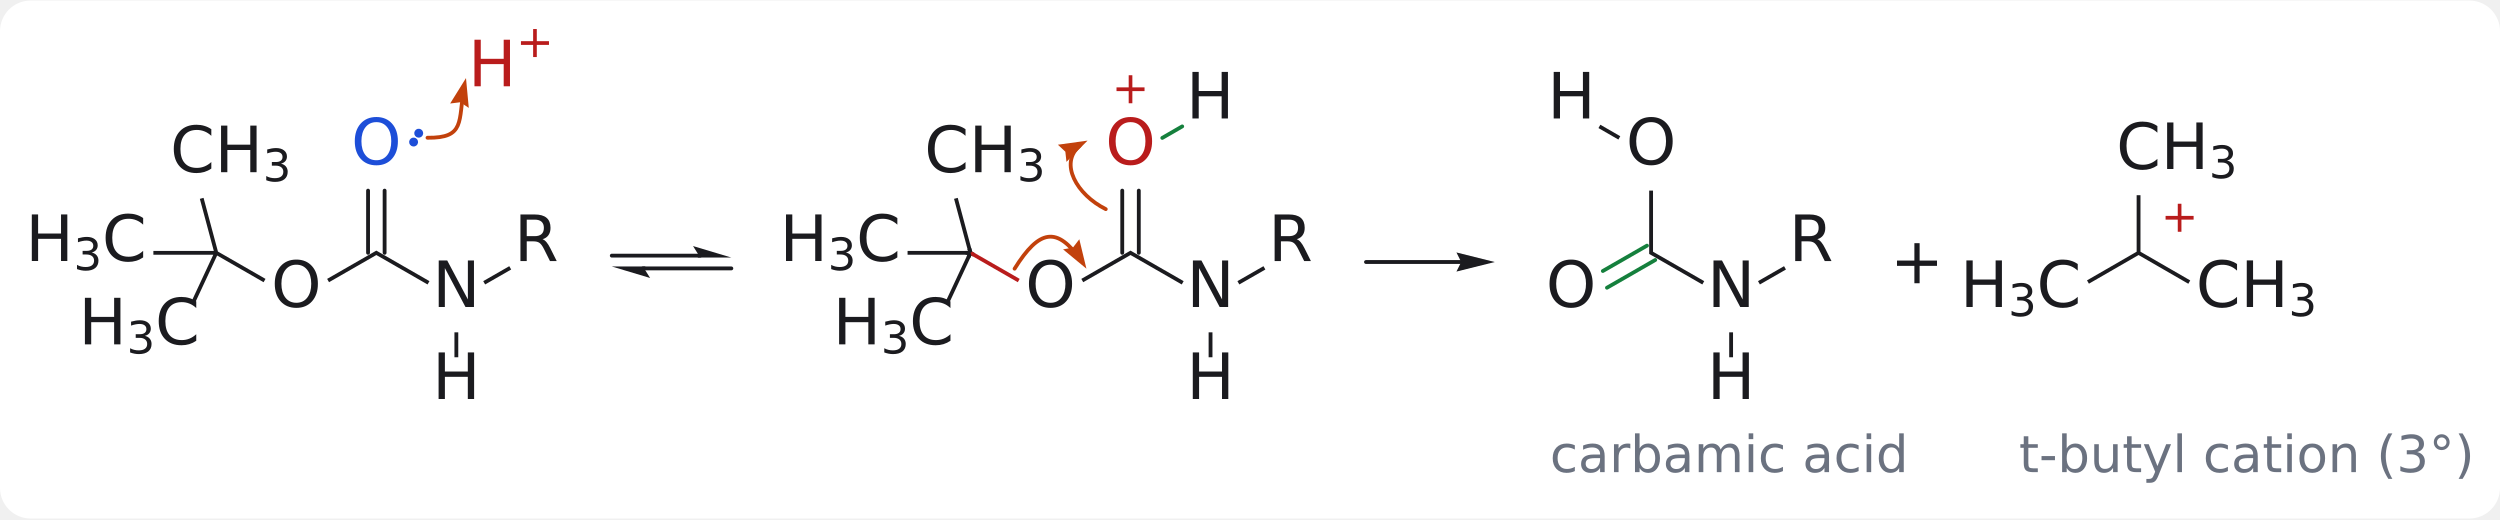
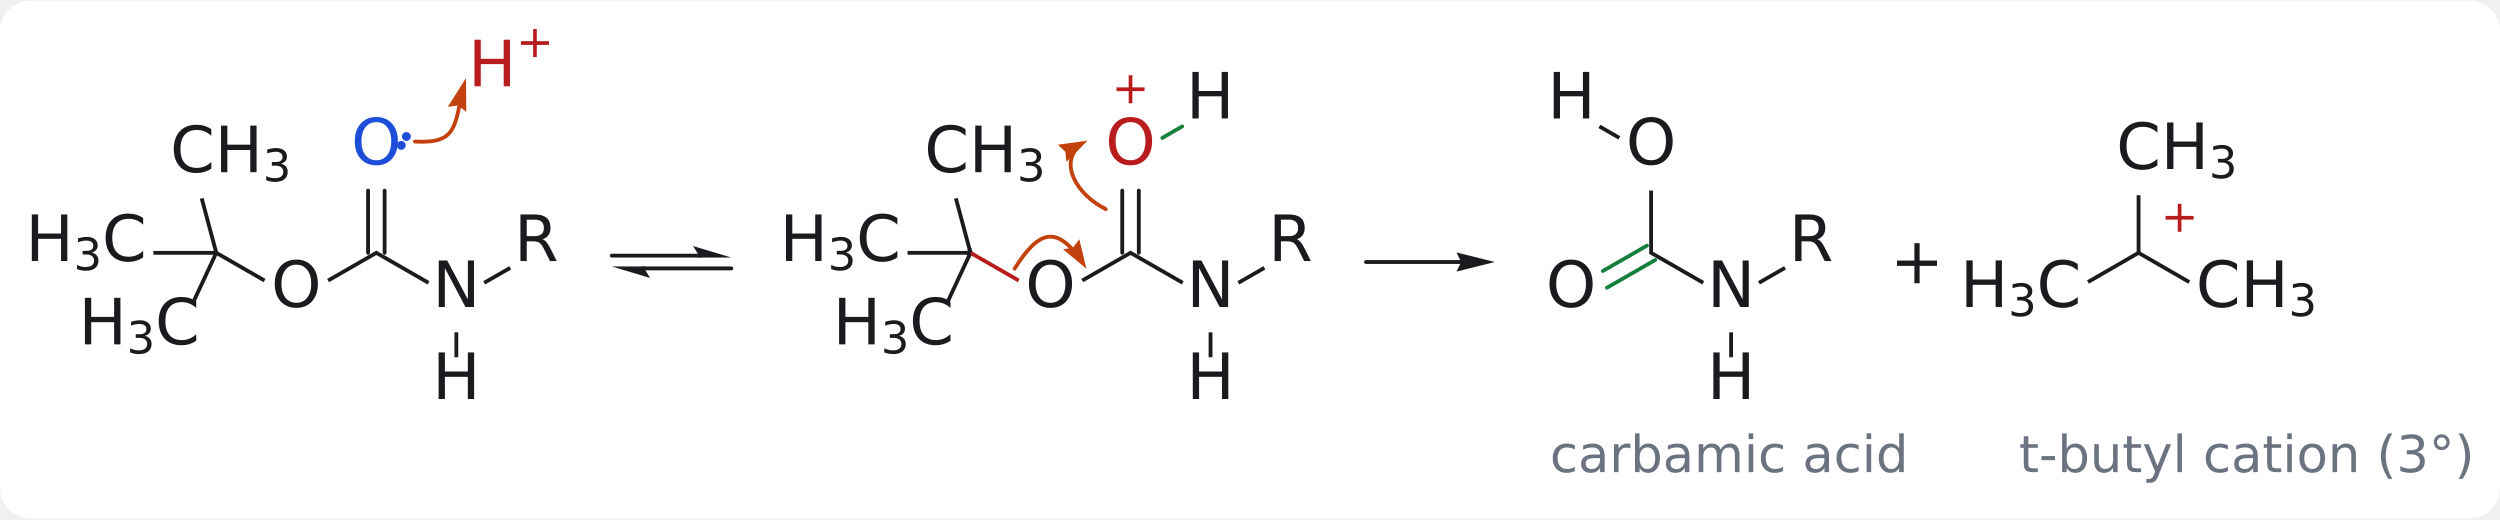
<svg xmlns="http://www.w3.org/2000/svg" viewBox="-98.771 -115.2 1141.621 236.534" width="708" height="147">
  <style>.c-ink.fill{fill:#1b1b1f}.c-ink.stroke{stroke:#1b1b1f}.c-arrow.fill{fill:#c2410c}.c-arrow.stroke{stroke:#c2410c}.c-nu.fill{fill:#1d4ed8}.c-nu.stroke{stroke:#1d4ed8}.c-el.fill{fill:#b91c1c}.c-el.stroke{stroke:#b91c1c}.c-good.fill{fill:#15803d}.c-good.stroke{stroke:#15803d}.c-muted.fill{fill:#6b7280}.c-muted.stroke{stroke:#6b7280}.card{fill:#ffffff}@media (prefers-color-scheme: dark){.c-ink.fill{fill:#e6e6ea}.c-ink.stroke{stroke:#e6e6ea}.c-arrow.fill{fill:#ff9f5a}.c-arrow.stroke{stroke:#ff9f5a}.c-nu.fill{fill:#8ab4ff}.c-nu.stroke{stroke:#8ab4ff}.c-el.fill{fill:#ff8a8a}.c-el.stroke{stroke:#ff8a8a}.c-good.fill{fill:#6ee7a0}.c-good.stroke{stroke:#6ee7a0}.c-muted.fill{fill:#9ca3af}.c-muted.stroke{stroke:#9ca3af}.card{fill:#1e1e1e}}</style>
  <rect class="card" x="-98.771" y="-115.200" width="1141.621" height="236.534" rx="14" />
  <line class="c-ink stroke" x1="69.3" y1="0" x2="69.3" y2="-28.403" stroke-width="1.75" stroke-linecap="round" />
  <line class="c-ink stroke" x1="76.86" y1="0" x2="76.86" y2="-28.403" stroke-width="1.75" stroke-linecap="round" />
  <line class="c-ink stroke" x1="413.7" y1="0" x2="413.7" y2="-28.403" stroke-width="1.75" stroke-linecap="round" />
  <line class="c-ink stroke" x1="421.26" y1="0" x2="421.26" y2="-28.403" stroke-width="1.75" stroke-linecap="round" />
  <path class="c-good stroke" d="M431.988 -52.476 L441.082 -57.727 " fill="none" stroke-width="1.75" stroke-linecap="round" stroke-linejoin="round" />
  <path class="c-good stroke" d="M657.083 3.277 L635.051 15.94 " fill="none" stroke-width="1.75" stroke-linecap="round" stroke-linejoin="round" />
  <path class="c-good stroke" d="M653.317 -3.277 L633.168 8.303 " fill="none" stroke-width="1.75" stroke-linecap="round" stroke-linejoin="round" />
  <path class="c-ink fill stroke" d="M345.151 -0.578 L344.724 -2.173 L343.033 -1.72 L343.26 -0.875 L344.4 0 Z M343.26 -0.875 L342.152 -0.875 L342.152 0.875 L343.027 0.875 L344.4 0 Z M343.027 0.875 L342.657 1.668 L344.243 2.408 L344.79 1.234 L344.4 0 Z M344.79 1.234 L345.549 1.67 L346.421 0.152 L345.151 -0.578 L344.4 0 Z " stroke-width="0" stroke-linecap="round" stroke-linejoin="round" />
  <path class="c-ink fill stroke" d="M0.751 -0.578 L-5.819 -25.098 L-7.509 -24.645 L-1.14 -0.875 L0 0 Z M-1.14 -0.875 L-28.731 -0.875 L-28.731 0.875 L-1.373 0.875 L0 0 Z M-1.373 0.875 L-11.223 21.998 L-9.637 22.738 L0.39 1.234 L0 0 Z M0.39 1.234 L21.596 13.421 L22.468 11.904 L0.751 -0.578 L0 0 Z M51.484 13.421 L73.08 1.009 L73.08 -1.009 L50.612 11.904 Z M73.08 1.009 L96.471 14.452 L97.343 12.935 L73.08 -1.009 Z M108.745 36.298 L108.745 47.702 L110.495 47.702 L110.495 36.298 Z M122.769 14.452 L134.659 7.619 L133.787 6.102 L121.897 12.935 Z M345.151 -0.578 L338.581 -25.098 L336.891 -24.645 L343.26 -0.875 L344.4 0 Z M343.26 -0.875 L315.669 -0.875 L315.669 0.875 L343.027 0.875 L344.4 0 Z M343.027 0.875 L333.177 21.998 L334.763 22.738 L344.79 1.234 L344.4 0 Z M395.884 13.421 L417.48 1.009 L417.48 -1.009 L395.012 11.904 Z M417.48 1.009 L440.871 14.452 L441.743 12.935 L417.48 -1.009 Z M453.145 36.298 L453.145 47.702 L454.895 47.702 L454.895 36.298 Z M467.169 14.452 L479.059 7.619 L478.187 6.102 L466.297 12.935 Z M641.13 -53.234 L632.036 -58.485 L631.161 -56.969 L640.255 -51.718 Z M656.075 -0.506 L656.075 -28.403 L654.325 -28.403 L654.325 0.506 Z M654.325 0.506 L678.591 14.452 L679.463 12.935 L656.075 -0.506 Z M690.865 36.298 L690.865 47.702 L692.615 47.702 L692.615 36.298 Z M704.889 14.452 L716.779 7.619 L715.907 6.102 L704.017 12.935 Z M878.675 -0.505 L878.675 -26.303 L876.925 -26.303 L876.925 -0.505 L877.8 0 Z M877.8 1.01 L900.523 14.13 L901.398 12.614 L878.675 -0.505 L877.8 0 Z M876.925 -0.505 L854.259 12.581 L855.134 14.097 L877.8 1.01 L877.8 0 Z " stroke-width="0" stroke-linecap="round" stroke-linejoin="round" />
  <path class="c-el fill stroke" d="M344.79 1.234 L365.996 13.421 L366.868 11.904 L345.151 -0.578 L344.4 0 Z " stroke-width="0" stroke-linecap="round" stroke-linejoin="round" />
-   <text class="c-ink fill" xml:space="preserve" x="-21.052" y="-57.024" font-family="DejaVu Sans" font-size="29.167" font-weight="normal" font-style="normal" text-decoration="none" dominant-baseline="text-before-edge">CH</text>
-   <text class="c-ink fill" xml:space="preserve" x="21.245" y="-46.816" font-family="DejaVu Sans" font-size="20.417" font-weight="normal" font-style="normal" text-decoration="none" dominant-baseline="text-before-edge">3</text>
-   <text class="c-ink fill" xml:space="preserve" x="-87.104" y="-16.456" font-family="DejaVu Sans" font-size="29.167" font-weight="normal" font-style="normal" text-decoration="none" dominant-baseline="text-before-edge">H</text>
-   <text class="c-ink fill" xml:space="preserve" x="-65.172" y="-6.248" font-family="DejaVu Sans" font-size="20.417" font-weight="normal" font-style="normal" text-decoration="none" dominant-baseline="text-before-edge">3</text>
-   <text class="c-ink fill" xml:space="preserve" x="-52.183" y="-16.456" font-family="DejaVu Sans" font-size="29.167" font-weight="normal" font-style="normal" text-decoration="none" dominant-baseline="text-before-edge">C</text>
-   <text class="c-ink fill" xml:space="preserve" x="-62.854" y="21.609" font-family="DejaVu Sans" font-size="29.167" font-weight="normal" font-style="normal" text-decoration="none" dominant-baseline="text-before-edge">H</text>
-   <text class="c-ink fill" xml:space="preserve" x="-40.922" y="31.817" font-family="DejaVu Sans" font-size="20.417" font-weight="normal" font-style="normal" text-decoration="none" dominant-baseline="text-before-edge">3</text>
-   <text class="c-ink fill" xml:space="preserve" x="-27.932" y="21.609" font-family="DejaVu Sans" font-size="29.167" font-weight="normal" font-style="normal" text-decoration="none" dominant-baseline="text-before-edge">C</text>
-   <text class="c-ink fill" xml:space="preserve" x="25.061" y="4.544" font-family="DejaVu Sans" font-size="29.167" font-weight="normal" font-style="normal" text-decoration="none" dominant-baseline="text-before-edge">O</text>
-   <text class="c-nu fill" xml:space="preserve" x="61.601" y="-60.556" font-family="DejaVu Sans" font-size="29.167" font-weight="normal" font-style="normal" text-decoration="none" dominant-baseline="text-before-edge">O</text>
-   <path class="c-nu fill stroke" d="M90.683 -51.59 C91.241 -51.267 91.432 -50.554 91.11 -49.996 C90.788 -49.438 90.075 -49.247 89.517 -49.569 C88.959 -49.891 88.767 -50.605 89.09 -51.163 C89.412 -51.721 90.125 -51.912 90.683 -51.59 Z " stroke-width="1.75" stroke-linecap="round" stroke-linejoin="round" />
-   <path class="c-nu fill stroke" d="M93.017 -55.631 C93.575 -55.309 93.766 -54.595 93.444 -54.037 C93.121 -53.479 92.408 -53.288 91.85 -53.61 C91.292 -53.933 91.101 -54.646 91.423 -55.204 C91.745 -55.762 92.459 -55.953 93.017 -55.631 Z " stroke-width="1.75" stroke-linecap="round" stroke-linejoin="round" />
-   <text class="c-ink fill" xml:space="preserve" x="98.711" y="4.558" font-family="DejaVu Sans" font-size="29.167" font-weight="normal" font-style="normal" text-decoration="none" dominant-baseline="text-before-edge">N</text>
-   <text class="c-ink fill" xml:space="preserve" x="98.654" y="46.558" font-family="DejaVu Sans" font-size="29.167" font-weight="normal" font-style="normal" text-decoration="none" dominant-baseline="text-before-edge">H</text>
-   <text class="c-ink fill" xml:space="preserve" x="136.027" y="-16.442" font-family="DejaVu Sans" font-size="29.167" font-weight="normal" font-style="normal" text-decoration="none" dominant-baseline="text-before-edge">R</text>
-   <text class="c-el fill" xml:space="preserve" x="115.034" y="-96.242" font-family="DejaVu Sans" font-size="29.167" font-weight="normal" font-style="normal" text-decoration="none" dominant-baseline="text-before-edge">H</text>
-   <text class="c-el fill" xml:space="preserve" x="136.966" y="-103.534" font-family="DejaVu Sans" font-size="20.417" font-weight="normal" font-style="normal" text-decoration="none" dominant-baseline="text-before-edge">+</text>
-   <text class="c-ink fill" xml:space="preserve" x="323.348" y="-57.024" font-family="DejaVu Sans" font-size="29.167" font-weight="normal" font-style="normal" text-decoration="none" dominant-baseline="text-before-edge">CH</text>
-   <text class="c-ink fill" xml:space="preserve" x="365.645" y="-46.816" font-family="DejaVu Sans" font-size="20.417" font-weight="normal" font-style="normal" text-decoration="none" dominant-baseline="text-before-edge">3</text>
-   <text class="c-ink fill" xml:space="preserve" x="257.296" y="-16.456" font-family="DejaVu Sans" font-size="29.167" font-weight="normal" font-style="normal" text-decoration="none" dominant-baseline="text-before-edge">H</text>
-   <text class="c-ink fill" xml:space="preserve" x="279.228" y="-6.248" font-family="DejaVu Sans" font-size="20.417" font-weight="normal" font-style="normal" text-decoration="none" dominant-baseline="text-before-edge">3</text>
-   <text class="c-ink fill" xml:space="preserve" x="292.217" y="-16.456" font-family="DejaVu Sans" font-size="29.167" font-weight="normal" font-style="normal" text-decoration="none" dominant-baseline="text-before-edge">C</text>
-   <text class="c-ink fill" xml:space="preserve" x="281.546" y="21.609" font-family="DejaVu Sans" font-size="29.167" font-weight="normal" font-style="normal" text-decoration="none" dominant-baseline="text-before-edge">H</text>
-   <text class="c-ink fill" xml:space="preserve" x="303.478" y="31.817" font-family="DejaVu Sans" font-size="20.417" font-weight="normal" font-style="normal" text-decoration="none" dominant-baseline="text-before-edge">3</text>
-   <text class="c-ink fill" xml:space="preserve" x="316.468" y="21.609" font-family="DejaVu Sans" font-size="29.167" font-weight="normal" font-style="normal" text-decoration="none" dominant-baseline="text-before-edge">C</text>
-   <text class="c-ink fill" xml:space="preserve" x="369.461" y="4.544" font-family="DejaVu Sans" font-size="29.167" font-weight="normal" font-style="normal" text-decoration="none" dominant-baseline="text-before-edge">O</text>
-   <text class="c-el fill" xml:space="preserve" x="406.001" y="-60.556" font-family="DejaVu Sans" font-size="29.167" font-weight="normal" font-style="normal" text-decoration="none" dominant-baseline="text-before-edge">O</text>
-   <text class="c-el fill" xml:space="preserve" x="408.926" y="-82.431" font-family="DejaVu Sans" font-size="20.417" font-weight="normal" font-style="normal" text-decoration="none" dominant-baseline="text-before-edge">+</text>
-   <text class="c-ink fill" xml:space="preserve" x="443.111" y="4.558" font-family="DejaVu Sans" font-size="29.167" font-weight="normal" font-style="normal" text-decoration="none" dominant-baseline="text-before-edge">N</text>
-   <text class="c-ink fill" xml:space="preserve" x="443.054" y="46.558" font-family="DejaVu Sans" font-size="29.167" font-weight="normal" font-style="normal" text-decoration="none" dominant-baseline="text-before-edge">H</text>
-   <text class="c-ink fill" xml:space="preserve" x="480.427" y="-16.442" font-family="DejaVu Sans" font-size="29.167" font-weight="normal" font-style="normal" text-decoration="none" dominant-baseline="text-before-edge">R</text>
-   <text class="c-ink fill" xml:space="preserve" x="442.886" y="-81.542" font-family="DejaVu Sans" font-size="29.167" font-weight="normal" font-style="normal" text-decoration="none" dominant-baseline="text-before-edge">H</text>
-   <text class="c-ink fill" xml:space="preserve" x="643.721" y="-60.556" font-family="DejaVu Sans" font-size="29.167" font-weight="normal" font-style="normal" text-decoration="none" dominant-baseline="text-before-edge">O</text>
-   <text class="c-ink fill" xml:space="preserve" x="607.862" y="-81.542" font-family="DejaVu Sans" font-size="29.167" font-weight="normal" font-style="normal" text-decoration="none" dominant-baseline="text-before-edge">H</text>
-   <text class="c-ink fill" xml:space="preserve" x="607.181" y="4.544" font-family="DejaVu Sans" font-size="29.167" font-weight="normal" font-style="normal" text-decoration="none" dominant-baseline="text-before-edge">O</text>
-   <text class="c-ink fill" xml:space="preserve" x="680.831" y="4.558" font-family="DejaVu Sans" font-size="29.167" font-weight="normal" font-style="normal" text-decoration="none" dominant-baseline="text-before-edge">N</text>
-   <text class="c-ink fill" xml:space="preserve" x="680.774" y="46.558" font-family="DejaVu Sans" font-size="29.167" font-weight="normal" font-style="normal" text-decoration="none" dominant-baseline="text-before-edge">H</text>
-   <text class="c-ink fill" xml:space="preserve" x="718.147" y="-16.442" font-family="DejaVu Sans" font-size="29.167" font-weight="normal" font-style="normal" text-decoration="none" dominant-baseline="text-before-edge">R</text>
-   <text class="c-el fill" xml:space="preserve" x="887.983" y="-23.748" font-family="DejaVu Sans" font-size="20.417" font-weight="normal" font-style="normal" text-decoration="none" dominant-baseline="text-before-edge">+</text>
-   <text class="c-ink fill" xml:space="preserve" x="867.617" y="-58.456" font-family="DejaVu Sans" font-size="29.167" font-weight="normal" font-style="normal" text-decoration="none" dominant-baseline="text-before-edge">CH</text>
-   <text class="c-ink fill" xml:space="preserve" x="909.915" y="-48.248" font-family="DejaVu Sans" font-size="20.417" font-weight="normal" font-style="normal" text-decoration="none" dominant-baseline="text-before-edge">3</text>
-   <text class="c-ink fill" xml:space="preserve" x="903.989" y="4.544" font-family="DejaVu Sans" font-size="29.167" font-weight="normal" font-style="normal" text-decoration="none" dominant-baseline="text-before-edge">CH</text>
-   <text class="c-ink fill" xml:space="preserve" x="946.287" y="14.752" font-family="DejaVu Sans" font-size="20.417" font-weight="normal" font-style="normal" text-decoration="none" dominant-baseline="text-before-edge">3</text>
-   <text class="c-ink fill" xml:space="preserve" x="796.324" y="4.544" font-family="DejaVu Sans" font-size="29.167" font-weight="normal" font-style="normal" text-decoration="none" dominant-baseline="text-before-edge">H</text>
-   <text class="c-ink fill" xml:space="preserve" x="818.256" y="14.752" font-family="DejaVu Sans" font-size="20.417" font-weight="normal" font-style="normal" text-decoration="none" dominant-baseline="text-before-edge">3</text>
-   <text class="c-ink fill" xml:space="preserve" x="831.245" y="4.544" font-family="DejaVu Sans" font-size="29.167" font-weight="normal" font-style="normal" text-decoration="none" dominant-baseline="text-before-edge">C</text>
+   <text class="c-ink fill" xml:space="preserve" x="-21.052" y="-57.024" font-family="DejaVu Sans, Noto Sans CJK KR, Noto Sans CJK JP, sans-serif" font-size="29.167" font-weight="normal" font-style="normal" text-decoration="none" dominant-baseline="text-before-edge">CH</text>
+   <text class="c-ink fill" xml:space="preserve" x="21.245" y="-46.816" font-family="DejaVu Sans, Noto Sans CJK KR, Noto Sans CJK JP, sans-serif" font-size="20.417" font-weight="normal" font-style="normal" text-decoration="none" dominant-baseline="text-before-edge">3</text>
+   <text class="c-ink fill" xml:space="preserve" x="-87.104" y="-16.456" font-family="DejaVu Sans, Noto Sans CJK KR, Noto Sans CJK JP, sans-serif" font-size="29.167" font-weight="normal" font-style="normal" text-decoration="none" dominant-baseline="text-before-edge">H</text>
+   <text class="c-ink fill" xml:space="preserve" x="-65.172" y="-6.248" font-family="DejaVu Sans, Noto Sans CJK KR, Noto Sans CJK JP, sans-serif" font-size="20.417" font-weight="normal" font-style="normal" text-decoration="none" dominant-baseline="text-before-edge">3</text>
+   <text class="c-ink fill" xml:space="preserve" x="-52.183" y="-16.456" font-family="DejaVu Sans, Noto Sans CJK KR, Noto Sans CJK JP, sans-serif" font-size="29.167" font-weight="normal" font-style="normal" text-decoration="none" dominant-baseline="text-before-edge">C</text>
+   <text class="c-ink fill" xml:space="preserve" x="-62.854" y="21.609" font-family="DejaVu Sans, Noto Sans CJK KR, Noto Sans CJK JP, sans-serif" font-size="29.167" font-weight="normal" font-style="normal" text-decoration="none" dominant-baseline="text-before-edge">H</text>
+   <text class="c-ink fill" xml:space="preserve" x="-40.922" y="31.817" font-family="DejaVu Sans, Noto Sans CJK KR, Noto Sans CJK JP, sans-serif" font-size="20.417" font-weight="normal" font-style="normal" text-decoration="none" dominant-baseline="text-before-edge">3</text>
+   <text class="c-ink fill" xml:space="preserve" x="-27.932" y="21.609" font-family="DejaVu Sans, Noto Sans CJK KR, Noto Sans CJK JP, sans-serif" font-size="29.167" font-weight="normal" font-style="normal" text-decoration="none" dominant-baseline="text-before-edge">C</text>
+   <text class="c-ink fill" xml:space="preserve" x="25.061" y="4.544" font-family="DejaVu Sans, Noto Sans CJK KR, Noto Sans CJK JP, sans-serif" font-size="29.167" font-weight="normal" font-style="normal" text-decoration="none" dominant-baseline="text-before-edge">O</text>
+   <text class="c-nu fill" xml:space="preserve" x="61.601" y="-60.556" font-family="DejaVu Sans, Noto Sans CJK KR, Noto Sans CJK JP, sans-serif" font-size="29.167" font-weight="normal" font-style="normal" text-decoration="none" dominant-baseline="text-before-edge">O</text>
+   <path class="c-nu fill stroke" d="M85.054 -50.09 C85.612 -49.767 85.803 -49.054 85.481 -48.496 C85.159 -47.938 84.445 -47.747 83.887 -48.069 C83.329 -48.391 83.138 -49.105 83.46 -49.663 C83.783 -50.221 84.496 -50.412 85.054 -50.09 Z " stroke-width="1.75" stroke-linecap="round" stroke-linejoin="round" />
+   <path class="c-nu fill stroke" d="M87.387 -54.131 C87.945 -53.809 88.137 -53.095 87.814 -52.537 C87.492 -51.979 86.779 -51.788 86.221 -52.11 C85.663 -52.433 85.472 -53.146 85.794 -53.704 C86.116 -54.262 86.829 -54.453 87.387 -54.131 Z " stroke-width="1.75" stroke-linecap="round" stroke-linejoin="round" />
+   <text class="c-ink fill" xml:space="preserve" x="98.711" y="4.558" font-family="DejaVu Sans, Noto Sans CJK KR, Noto Sans CJK JP, sans-serif" font-size="29.167" font-weight="normal" font-style="normal" text-decoration="none" dominant-baseline="text-before-edge">N</text>
+   <text class="c-ink fill" xml:space="preserve" x="98.654" y="46.558" font-family="DejaVu Sans, Noto Sans CJK KR, Noto Sans CJK JP, sans-serif" font-size="29.167" font-weight="normal" font-style="normal" text-decoration="none" dominant-baseline="text-before-edge">H</text>
+   <text class="c-ink fill" xml:space="preserve" x="136.027" y="-16.442" font-family="DejaVu Sans, Noto Sans CJK KR, Noto Sans CJK JP, sans-serif" font-size="29.167" font-weight="normal" font-style="normal" text-decoration="none" dominant-baseline="text-before-edge">R</text>
+   <text class="c-el fill" xml:space="preserve" x="115.034" y="-96.242" font-family="DejaVu Sans, Noto Sans CJK KR, Noto Sans CJK JP, sans-serif" font-size="29.167" font-weight="normal" font-style="normal" text-decoration="none" dominant-baseline="text-before-edge">H</text>
+   <text class="c-el fill" xml:space="preserve" x="136.966" y="-103.534" font-family="DejaVu Sans, Noto Sans CJK KR, Noto Sans CJK JP, sans-serif" font-size="20.417" font-weight="normal" font-style="normal" text-decoration="none" dominant-baseline="text-before-edge">+</text>
+   <text class="c-ink fill" xml:space="preserve" x="323.348" y="-57.024" font-family="DejaVu Sans, Noto Sans CJK KR, Noto Sans CJK JP, sans-serif" font-size="29.167" font-weight="normal" font-style="normal" text-decoration="none" dominant-baseline="text-before-edge">CH</text>
+   <text class="c-ink fill" xml:space="preserve" x="365.645" y="-46.816" font-family="DejaVu Sans, Noto Sans CJK KR, Noto Sans CJK JP, sans-serif" font-size="20.417" font-weight="normal" font-style="normal" text-decoration="none" dominant-baseline="text-before-edge">3</text>
+   <text class="c-ink fill" xml:space="preserve" x="257.296" y="-16.456" font-family="DejaVu Sans, Noto Sans CJK KR, Noto Sans CJK JP, sans-serif" font-size="29.167" font-weight="normal" font-style="normal" text-decoration="none" dominant-baseline="text-before-edge">H</text>
+   <text class="c-ink fill" xml:space="preserve" x="279.228" y="-6.248" font-family="DejaVu Sans, Noto Sans CJK KR, Noto Sans CJK JP, sans-serif" font-size="20.417" font-weight="normal" font-style="normal" text-decoration="none" dominant-baseline="text-before-edge">3</text>
+   <text class="c-ink fill" xml:space="preserve" x="292.217" y="-16.456" font-family="DejaVu Sans, Noto Sans CJK KR, Noto Sans CJK JP, sans-serif" font-size="29.167" font-weight="normal" font-style="normal" text-decoration="none" dominant-baseline="text-before-edge">C</text>
+   <text class="c-ink fill" xml:space="preserve" x="281.546" y="21.609" font-family="DejaVu Sans, Noto Sans CJK KR, Noto Sans CJK JP, sans-serif" font-size="29.167" font-weight="normal" font-style="normal" text-decoration="none" dominant-baseline="text-before-edge">H</text>
+   <text class="c-ink fill" xml:space="preserve" x="303.478" y="31.817" font-family="DejaVu Sans, Noto Sans CJK KR, Noto Sans CJK JP, sans-serif" font-size="20.417" font-weight="normal" font-style="normal" text-decoration="none" dominant-baseline="text-before-edge">3</text>
+   <text class="c-ink fill" xml:space="preserve" x="316.468" y="21.609" font-family="DejaVu Sans, Noto Sans CJK KR, Noto Sans CJK JP, sans-serif" font-size="29.167" font-weight="normal" font-style="normal" text-decoration="none" dominant-baseline="text-before-edge">C</text>
+   <text class="c-ink fill" xml:space="preserve" x="369.461" y="4.544" font-family="DejaVu Sans, Noto Sans CJK KR, Noto Sans CJK JP, sans-serif" font-size="29.167" font-weight="normal" font-style="normal" text-decoration="none" dominant-baseline="text-before-edge">O</text>
+   <text class="c-el fill" xml:space="preserve" x="406.001" y="-60.556" font-family="DejaVu Sans, Noto Sans CJK KR, Noto Sans CJK JP, sans-serif" font-size="29.167" font-weight="normal" font-style="normal" text-decoration="none" dominant-baseline="text-before-edge">O</text>
+   <text class="c-el fill" xml:space="preserve" x="408.926" y="-82.431" font-family="DejaVu Sans, Noto Sans CJK KR, Noto Sans CJK JP, sans-serif" font-size="20.417" font-weight="normal" font-style="normal" text-decoration="none" dominant-baseline="text-before-edge">+</text>
+   <text class="c-ink fill" xml:space="preserve" x="443.111" y="4.558" font-family="DejaVu Sans, Noto Sans CJK KR, Noto Sans CJK JP, sans-serif" font-size="29.167" font-weight="normal" font-style="normal" text-decoration="none" dominant-baseline="text-before-edge">N</text>
+   <text class="c-ink fill" xml:space="preserve" x="443.054" y="46.558" font-family="DejaVu Sans, Noto Sans CJK KR, Noto Sans CJK JP, sans-serif" font-size="29.167" font-weight="normal" font-style="normal" text-decoration="none" dominant-baseline="text-before-edge">H</text>
+   <text class="c-ink fill" xml:space="preserve" x="480.427" y="-16.442" font-family="DejaVu Sans, Noto Sans CJK KR, Noto Sans CJK JP, sans-serif" font-size="29.167" font-weight="normal" font-style="normal" text-decoration="none" dominant-baseline="text-before-edge">R</text>
+   <text class="c-ink fill" xml:space="preserve" x="442.886" y="-81.542" font-family="DejaVu Sans, Noto Sans CJK KR, Noto Sans CJK JP, sans-serif" font-size="29.167" font-weight="normal" font-style="normal" text-decoration="none" dominant-baseline="text-before-edge">H</text>
+   <text class="c-ink fill" xml:space="preserve" x="643.721" y="-60.556" font-family="DejaVu Sans, Noto Sans CJK KR, Noto Sans CJK JP, sans-serif" font-size="29.167" font-weight="normal" font-style="normal" text-decoration="none" dominant-baseline="text-before-edge">O</text>
+   <text class="c-ink fill" xml:space="preserve" x="607.862" y="-81.542" font-family="DejaVu Sans, Noto Sans CJK KR, Noto Sans CJK JP, sans-serif" font-size="29.167" font-weight="normal" font-style="normal" text-decoration="none" dominant-baseline="text-before-edge">H</text>
+   <text class="c-ink fill" xml:space="preserve" x="607.181" y="4.544" font-family="DejaVu Sans, Noto Sans CJK KR, Noto Sans CJK JP, sans-serif" font-size="29.167" font-weight="normal" font-style="normal" text-decoration="none" dominant-baseline="text-before-edge">O</text>
+   <text class="c-ink fill" xml:space="preserve" x="680.831" y="4.558" font-family="DejaVu Sans, Noto Sans CJK KR, Noto Sans CJK JP, sans-serif" font-size="29.167" font-weight="normal" font-style="normal" text-decoration="none" dominant-baseline="text-before-edge">N</text>
+   <text class="c-ink fill" xml:space="preserve" x="680.774" y="46.558" font-family="DejaVu Sans, Noto Sans CJK KR, Noto Sans CJK JP, sans-serif" font-size="29.167" font-weight="normal" font-style="normal" text-decoration="none" dominant-baseline="text-before-edge">H</text>
+   <text class="c-ink fill" xml:space="preserve" x="718.147" y="-16.442" font-family="DejaVu Sans, Noto Sans CJK KR, Noto Sans CJK JP, sans-serif" font-size="29.167" font-weight="normal" font-style="normal" text-decoration="none" dominant-baseline="text-before-edge">R</text>
+   <text class="c-el fill" xml:space="preserve" x="887.983" y="-23.748" font-family="DejaVu Sans, Noto Sans CJK KR, Noto Sans CJK JP, sans-serif" font-size="20.417" font-weight="normal" font-style="normal" text-decoration="none" dominant-baseline="text-before-edge">+</text>
+   <text class="c-ink fill" xml:space="preserve" x="867.617" y="-58.456" font-family="DejaVu Sans, Noto Sans CJK KR, Noto Sans CJK JP, sans-serif" font-size="29.167" font-weight="normal" font-style="normal" text-decoration="none" dominant-baseline="text-before-edge">CH</text>
+   <text class="c-ink fill" xml:space="preserve" x="909.915" y="-48.248" font-family="DejaVu Sans, Noto Sans CJK KR, Noto Sans CJK JP, sans-serif" font-size="20.417" font-weight="normal" font-style="normal" text-decoration="none" dominant-baseline="text-before-edge">3</text>
+   <text class="c-ink fill" xml:space="preserve" x="903.989" y="4.544" font-family="DejaVu Sans, Noto Sans CJK KR, Noto Sans CJK JP, sans-serif" font-size="29.167" font-weight="normal" font-style="normal" text-decoration="none" dominant-baseline="text-before-edge">CH</text>
+   <text class="c-ink fill" xml:space="preserve" x="946.287" y="14.752" font-family="DejaVu Sans, Noto Sans CJK KR, Noto Sans CJK JP, sans-serif" font-size="20.417" font-weight="normal" font-style="normal" text-decoration="none" dominant-baseline="text-before-edge">3</text>
+   <text class="c-ink fill" xml:space="preserve" x="796.324" y="4.544" font-family="DejaVu Sans, Noto Sans CJK KR, Noto Sans CJK JP, sans-serif" font-size="29.167" font-weight="normal" font-style="normal" text-decoration="none" dominant-baseline="text-before-edge">H</text>
+   <text class="c-ink fill" xml:space="preserve" x="818.256" y="14.752" font-family="DejaVu Sans, Noto Sans CJK KR, Noto Sans CJK JP, sans-serif" font-size="20.417" font-weight="normal" font-style="normal" text-decoration="none" dominant-baseline="text-before-edge">3</text>
+   <text class="c-ink fill" xml:space="preserve" x="831.245" y="4.544" font-family="DejaVu Sans, Noto Sans CJK KR, Noto Sans CJK JP, sans-serif" font-size="29.167" font-weight="normal" font-style="normal" text-decoration="none" dominant-baseline="text-before-edge">C</text>
  <path class="c-ink stroke" d="M180.6 1.283 L220.981 1.283 " fill="none" stroke-width="1.75" stroke-linecap="round" stroke-linejoin="round" />
  <path class="c-ink fill stroke" d="M235.2 2.158 L217.7 -3.092 L219.887 0.408 L219.887 2.158 L235.2 2.158 Z " stroke-width="0" stroke-linecap="round" stroke-linejoin="round" />
  <path class="c-ink stroke" d="M235.2 7.117 L194.819 7.117 " fill="none" stroke-width="1.75" stroke-linecap="round" stroke-linejoin="round" />
  <path class="c-ink fill stroke" d="M180.6 6.242 L198.1 11.492 L195.912 7.992 L195.912 6.242 L180.6 6.242 Z " stroke-width="0" stroke-linecap="round" stroke-linejoin="round" />
  <path class="c-ink stroke" d="M525 4.2 L579.425 4.2 " fill="none" stroke-width="1.75" stroke-linecap="round" stroke-linejoin="round" />
  <path class="c-ink fill stroke" d="M583.8 4.2 L566.3 -0.175 L568.487 4.2 L566.3 8.575 Z " stroke-width="0" stroke-linecap="round" stroke-linejoin="round" />
-   <path class="c-arrow stroke" d="M96.454 -52.546 C113.754 -52.366 110.444 -60.05 113.145 -75.513 " fill="none" stroke-width="1.75" stroke-linecap="round" stroke-linejoin="round" />
-   <path class="c-arrow fill stroke" d="M114.021 -79.8 L106.785 -68.181 L111.415 -68.754 L115.301 -66.172 Z " stroke-width="0" stroke-linecap="round" stroke-linejoin="round" />
+   <path class="c-arrow stroke" d="M90.721 -50.812 C110.308 -49.701 108.612 -58.108 112.902 -75.57 " fill="none" stroke-width="1.75" stroke-linecap="round" stroke-linejoin="round" />
+   <path class="c-arrow fill stroke" d="M114.021 -79.8 L105.732 -66.695 L110.45 -67.283 L114.147 -64.294 Z " stroke-width="0" stroke-linecap="round" stroke-linejoin="round" />
  <path class="c-arrow stroke" d="M364.539 7.249 C375.902 -10.933 384.012 -12.152 394.94 3.591 " fill="none" stroke-width="1.75" stroke-linecap="round" stroke-linejoin="round" />
  <path class="c-arrow fill stroke" d="M397.341 7.249 L394.097 -6.197 L391.256 -2.487 L386.677 -1.559 Z " stroke-width="0" stroke-linecap="round" stroke-linejoin="round" />
  <path class="c-arrow stroke" d="M406.17 -19.95 C392.9 -26.585 384.832 -40.753 394.202 -48.853 " fill="none" stroke-width="1.75" stroke-linecap="round" stroke-linejoin="round" />
  <path class="c-arrow fill stroke" d="M397.853 -51.243 L384.312 -49.364 L387.717 -46.175 L388.225 -41.538 Z " stroke-width="0" stroke-linecap="round" stroke-linejoin="round" />
-   <text class="c-muted fill" xml:space="preserve" x="609" y="84" font-family="DejaVu Sans" font-size="23.333" font-weight="normal" font-style="normal" text-decoration="none" dominant-baseline="text-before-edge">carbamic acid</text>
-   <text class="c-ink fill" xml:space="preserve" x="764.4" y="-6.3" font-family="DejaVu Sans" font-size="29.167" font-weight="normal" font-style="normal" text-decoration="none" dominant-baseline="text-before-edge">+</text>
-   <text class="c-muted fill" xml:space="preserve" x="823.2" y="84" font-family="DejaVu Sans" font-size="23.333" font-weight="normal" font-style="normal" text-decoration="none" dominant-baseline="text-before-edge">t-butyl cation (3°)</text>
+   <text class="c-muted fill" xml:space="preserve" x="609" y="84" font-family="DejaVu Sans, Noto Sans CJK KR, Noto Sans CJK JP, sans-serif" font-size="23.333" font-weight="normal" font-style="normal" text-decoration="none" dominant-baseline="text-before-edge">carbamic acid</text>
+   <text class="c-ink fill" xml:space="preserve" x="764.4" y="-6.3" font-family="DejaVu Sans, Noto Sans CJK KR, Noto Sans CJK JP, sans-serif" font-size="29.167" font-weight="normal" font-style="normal" text-decoration="none" dominant-baseline="text-before-edge">+</text>
+   <text class="c-muted fill" xml:space="preserve" x="823.2" y="84" font-family="DejaVu Sans, Noto Sans CJK KR, Noto Sans CJK JP, sans-serif" font-size="23.333" font-weight="normal" font-style="normal" text-decoration="none" dominant-baseline="text-before-edge">t-butyl cation (3°)</text>
</svg>
